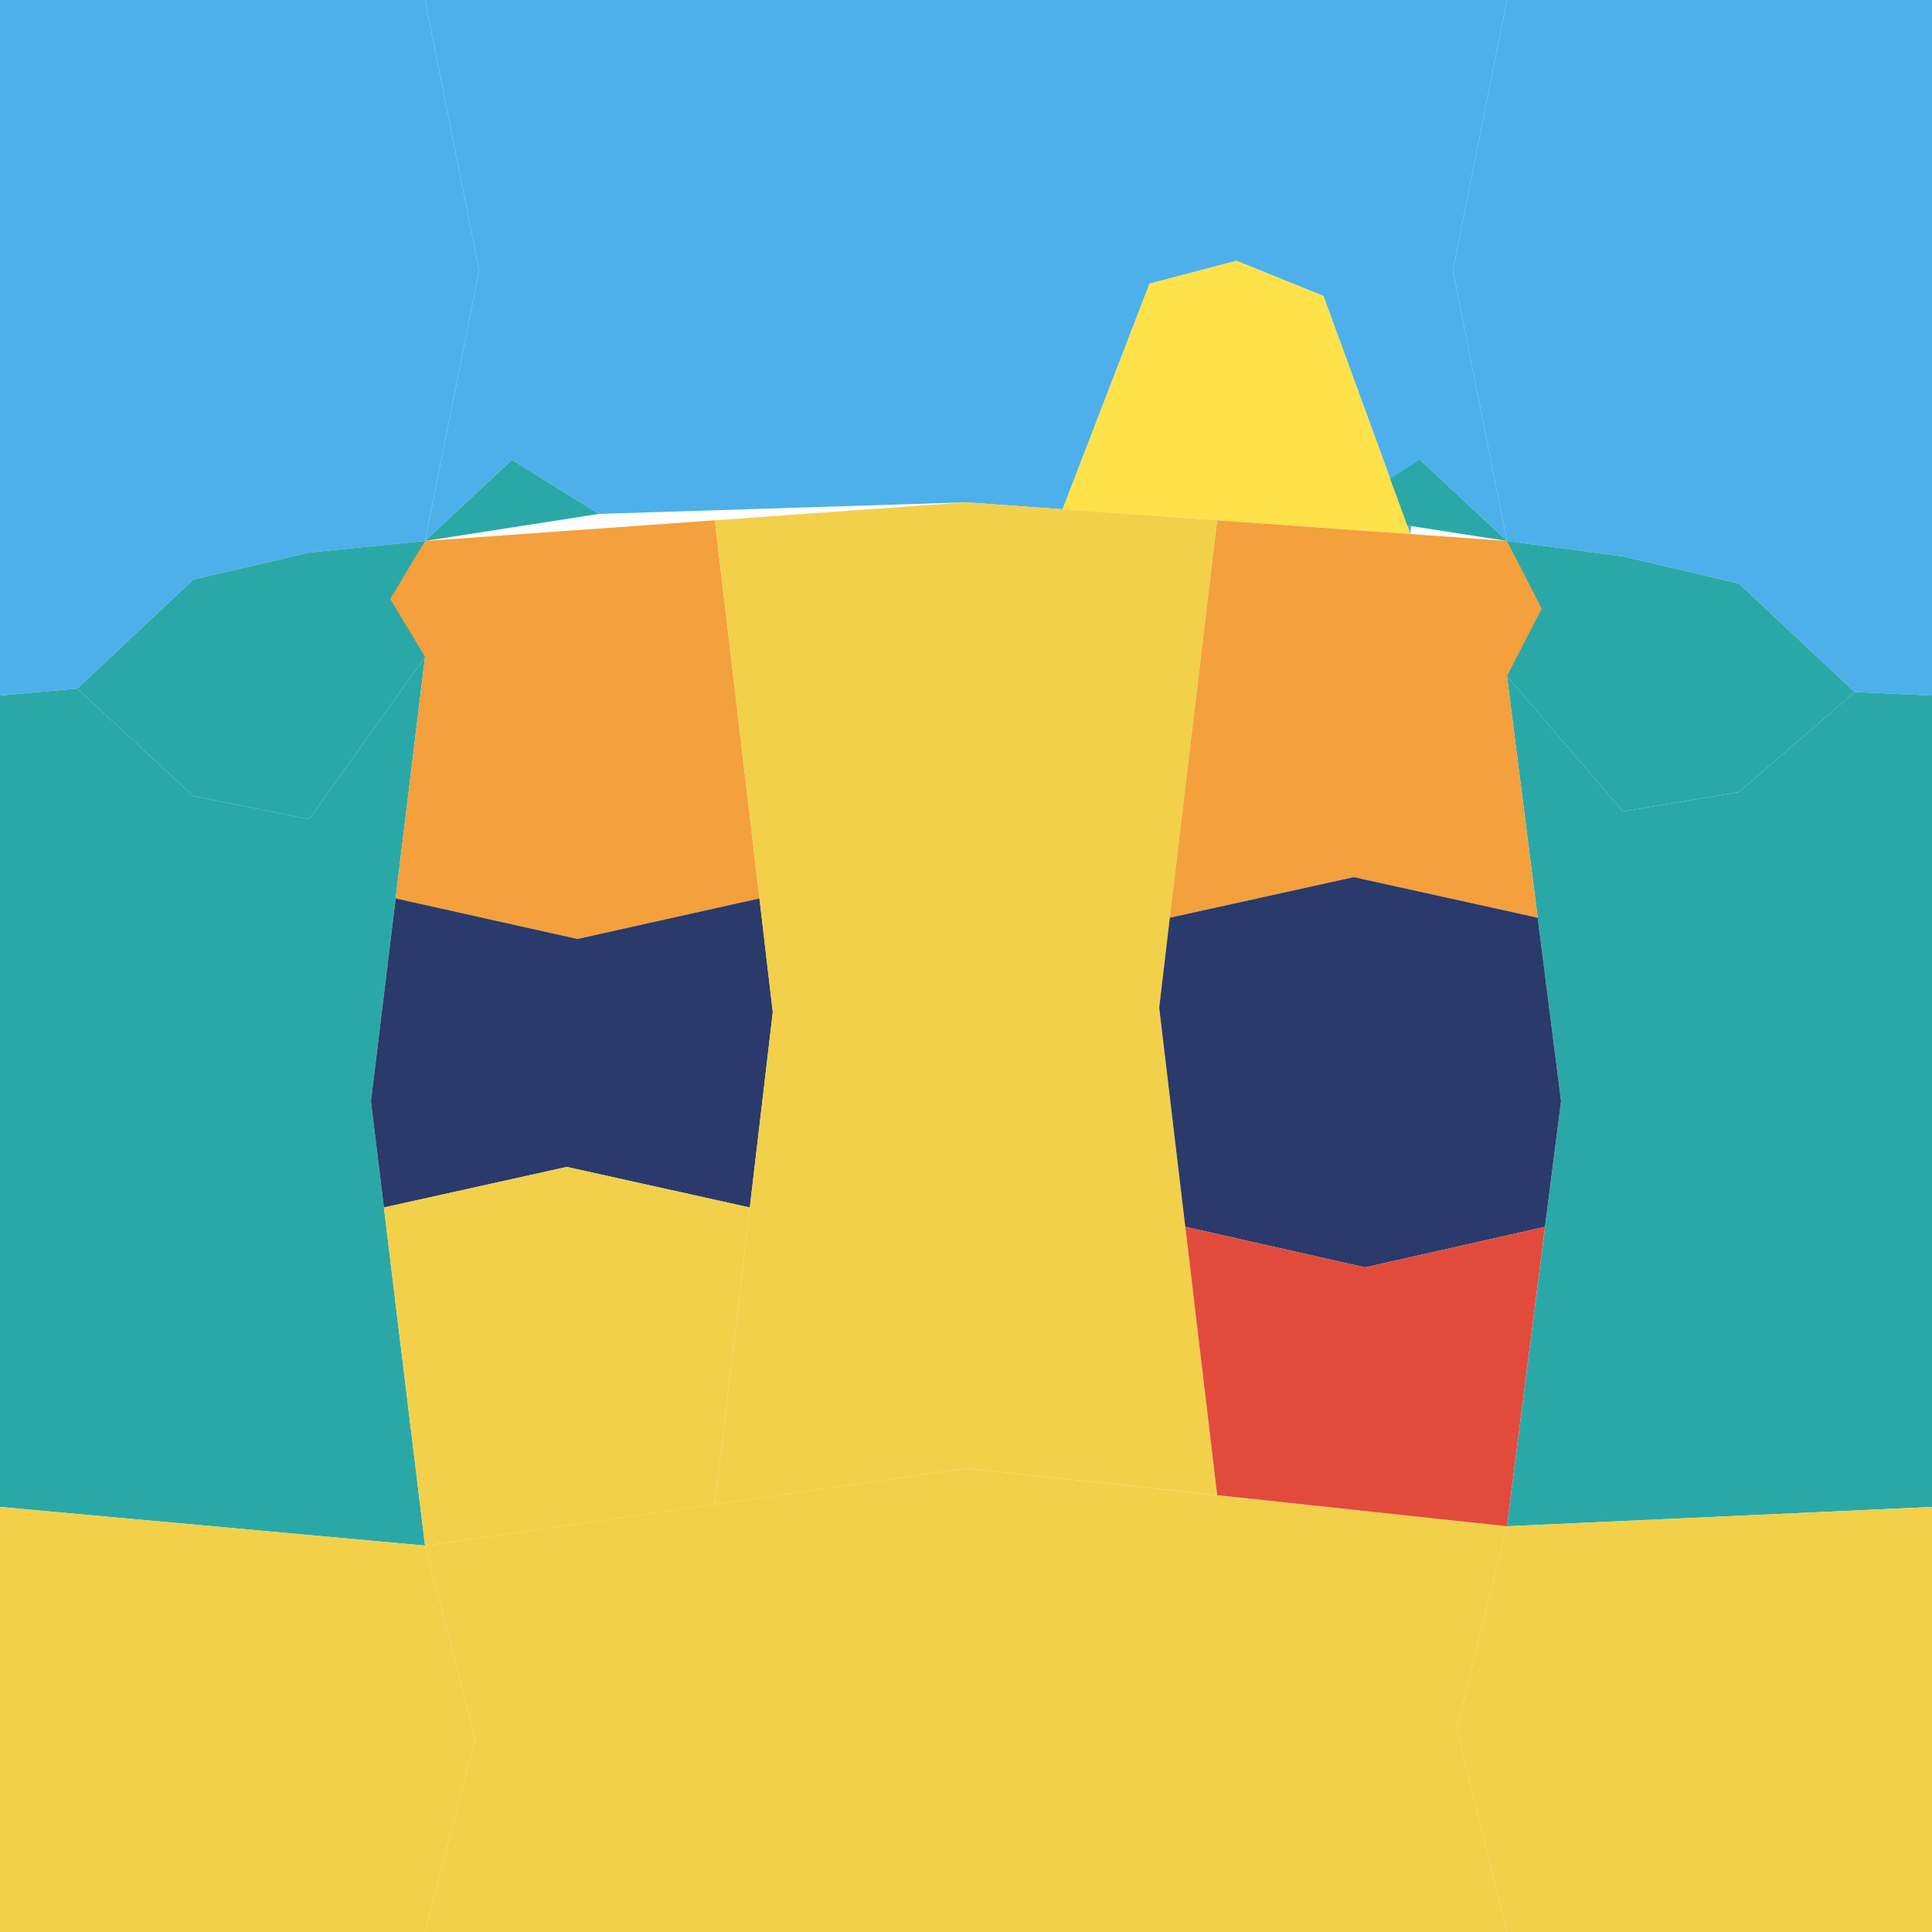
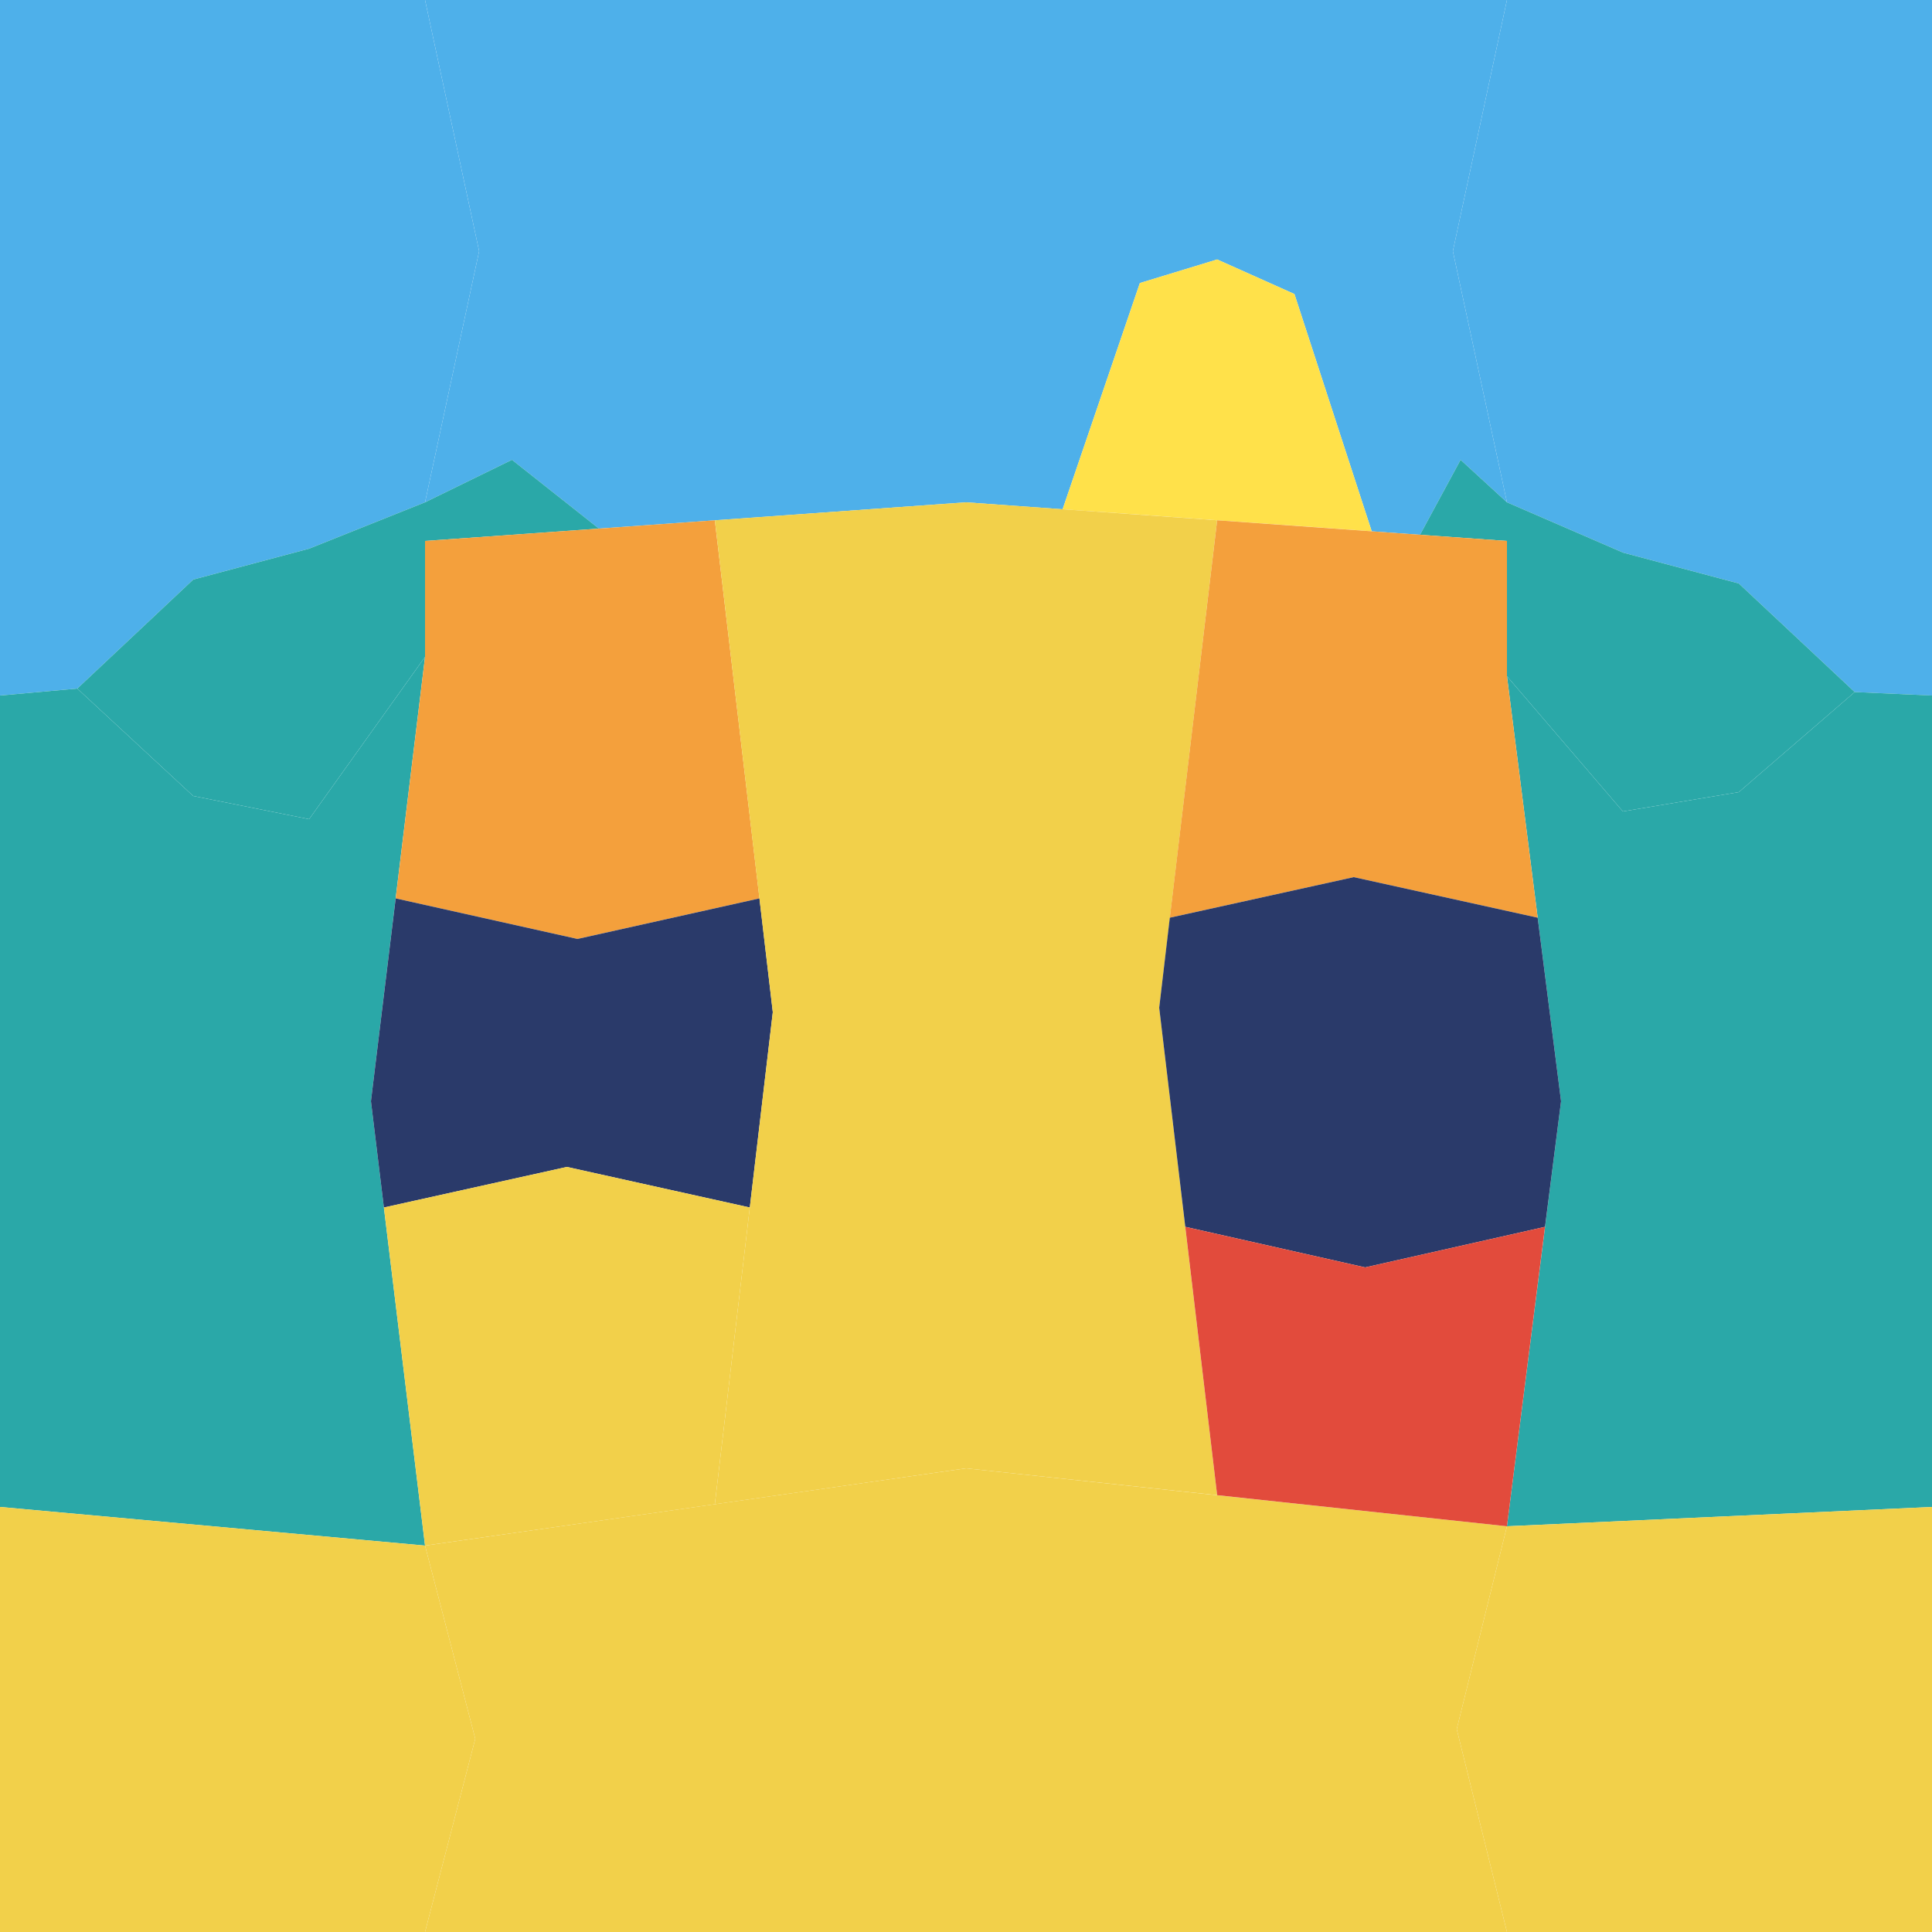
<svg xmlns="http://www.w3.org/2000/svg" viewBox="0 0 100 100">
-   <path data-role="skyL" data-color="3" fill="#4eb0ea" d="M0.00 0.00L22.00 0.00L24.80 14.00L22.00 28.00L16.00 28.60L10.00 30.00L4.00 35.64L0.00 36.00L0.00 18.00Z" />
-   <path data-role="skyC" data-color="3" fill="#4eb0ea" d="M22.00 0.00L50.00 0.00L78.00 0.00L75.20 14.00L78.00 28.00L73.50 23.80L73.00 27.64L68.50 15.32L64.00 13.50L59.50 14.68L55.00 26.36L50.00 26.00L31.00 26.60L26.50 23.80L22.00 28.00L24.80 14.00Z" />
-   <path data-role="skyR" data-color="3" fill="#4eb0ea" d="M78.00 0.00L100.00 0.00L100.00 18.00L100.00 36.00L96.00 35.82L90.00 30.20L84.00 28.80L78.00 28.00L75.20 14.00Z" />
+   <path data-role="skyL" data-color="3" fill="#4eb0ea" d="M0.00 0.00L22.00 0.00L24.80 13.00L22.00 26.00L16.00 28.40L10.00 30.00L4.00 35.64L0.00 36.00L0.00 18.00Z" />
+   <path data-role="skyC" data-color="3" fill="#4eb0ea" d="M22.00 0.00L50.00 0.00L78.00 0.00L75.20 13.00L78.00 26.00L75.60 23.80L73.50 27.68L71.00 27.50L67.00 15.22L63.00 13.43L59.00 14.65L55.00 26.36L50.00 26.00L31.00 27.36L26.50 23.80L22.00 26.00L24.80 13.00Z" />
+   <path data-role="skyR" data-color="3" fill="#4eb0ea" d="M78.00 0.00L100.00 0.00L100.00 18.00L100.00 36.00L96.00 35.82L90.00 30.20L84.00 28.60L78.00 26.00L75.20 13.00Z" />
  <path data-role="waterL" data-color="6" fill="#2aa8a8" d="M0.00 36.00L4.00 35.64L10.00 41.20L16.00 42.40L22.00 34.00L19.20 57.00L22.00 80.00L0.00 78.00L0.00 57.00Z" />
  <path data-role="waterR" data-color="6" fill="#2aa8a8" d="M78.00 35.00L84.00 42.00L90.00 41.00L96.00 35.82L100.00 36.00L100.00 56.00L100.00 78.00L78.00 79.00L80.80 57.00Z" />
  <path data-role="sandL" data-color="1" fill="#f2d04a" d="M0.00 78.00L22.00 80.00L24.60 90.00L22.00 100.00L0.00 100.00L0.00 90.00Z" />
  <path data-role="sandC" data-color="1" fill="#f2d04a" d="M22.00 80.00L50.00 76.00L78.00 79.00L75.40 89.50L78.00 100.00L50.00 100.00L22.00 100.00L24.60 90.00Z" />
  <path data-role="sandR" data-color="1" fill="#f2d04a" d="M78.00 79.00L100.00 78.00L100.00 90.00L100.00 100.00L78.00 100.00L75.40 89.50Z" />
-   <path data-role="waveL" data-color="6" fill="#2aa8a8" d="M4.00 35.64L10.00 30.00L16.00 28.60L22.00 28.00L26.50 23.80L31.00 26.60L22.00 28.00L22.00 34.00L16.00 42.40L10.00 41.20Z" />
-   <path data-role="waveR" data-color="6" fill="#2aa8a8" d="M78.00 35.00L78.00 28.00L69.00 26.60L73.50 23.80L78.00 28.00L84.00 28.80L90.00 30.20L96.00 35.82L90.00 41.00L84.00 42.00Z" />
-   <path data-role="flag" data-color="7" fill="#ffe14a" d="M55.00 26.36L59.50 26.68L64.00 27.00L68.50 27.32L73.00 27.64L68.50 15.32L64.00 13.50L59.50 14.68Z" />
-   <path data-role="towerL" data-color="2" fill="#f4a03c" d="M22.00 28.00L37.00 26.93L39.31 46.50L29.89 48.60L20.48 46.50L22.00 34.00L20.20 31.00Z" />
+   <path data-role="waveL" data-color="6" fill="#2aa8a8" d="M4.00 35.64L10.00 30.00L16.00 28.40L22.00 26.00L26.50 23.80L31.00 27.36L22.00 28.00L22.00 31.00L22.00 34.00L16.00 42.40L10.00 41.20Z" />
+   <path data-role="waveR" data-color="6" fill="#2aa8a8" d="M73.50 27.68L75.60 23.80L78.00 26.00L84.00 28.60L90.00 30.20L96.00 35.82L90.00 41.00L84.00 42.00L78.00 35.00L78.00 31.50L78.00 28.00Z" />
+   <path data-role="flag" data-color="7" fill="#ffe14a" d="M55.00 26.36L59.00 26.64L63.00 26.93L67.00 27.21L71.00 27.50L67.00 15.22L63.00 13.43L59.00 14.65Z" />
+   <path data-role="towerL" data-color="2" fill="#f4a03c" d="M22.00 28.00L31.00 27.36L37.00 26.93L39.31 46.50L29.89 48.60L20.48 46.50L22.00 34.00L22.00 31.00Z" />
  <path data-role="doorL" data-color="4" fill="#2a3a6a" d="M20.48 46.50L29.89 48.60L39.31 46.50L40.00 52.39L38.81 62.50L29.34 60.40L19.87 62.50L19.20 57.00Z" />
  <path data-role="dripL" data-color="1" fill="#f2d04a" d="M19.87 62.50L29.34 60.40L38.81 62.50L37.00 77.86L22.00 80.00Z" />
  <path data-role="keep" data-color="1" fill="#f2d04a" d="M37.00 26.93L50.00 26.00L63.00 26.93L60.00 52.16L63.00 77.39L50.00 76.00L37.00 77.86L40.00 52.39Z" />
-   <path data-role="towerR" data-color="2" fill="#f4a03c" d="M63.00 26.93L78.00 28.00L79.80 31.50L78.00 35.00L79.59 47.50L70.07 45.40L60.55 47.50Z" />
+   <path data-role="towerR" data-color="2" fill="#f4a03c" d="M63.00 26.93L73.50 27.68L78.00 28.00L78.00 31.50L78.00 35.00L79.59 47.50L70.07 45.40L60.55 47.50Z" />
  <path data-role="doorR" data-color="4" fill="#2a3a6a" d="M60.55 47.50L70.07 45.40L79.59 47.50L80.80 57.00L79.97 63.50L70.66 65.60L61.35 63.50L60.00 52.16Z" />
  <path data-role="dripR" data-color="5" fill="#e24b3c" d="M61.35 63.50L70.66 65.60L79.97 63.50L78.00 79.00L63.00 77.39Z" />
</svg>
